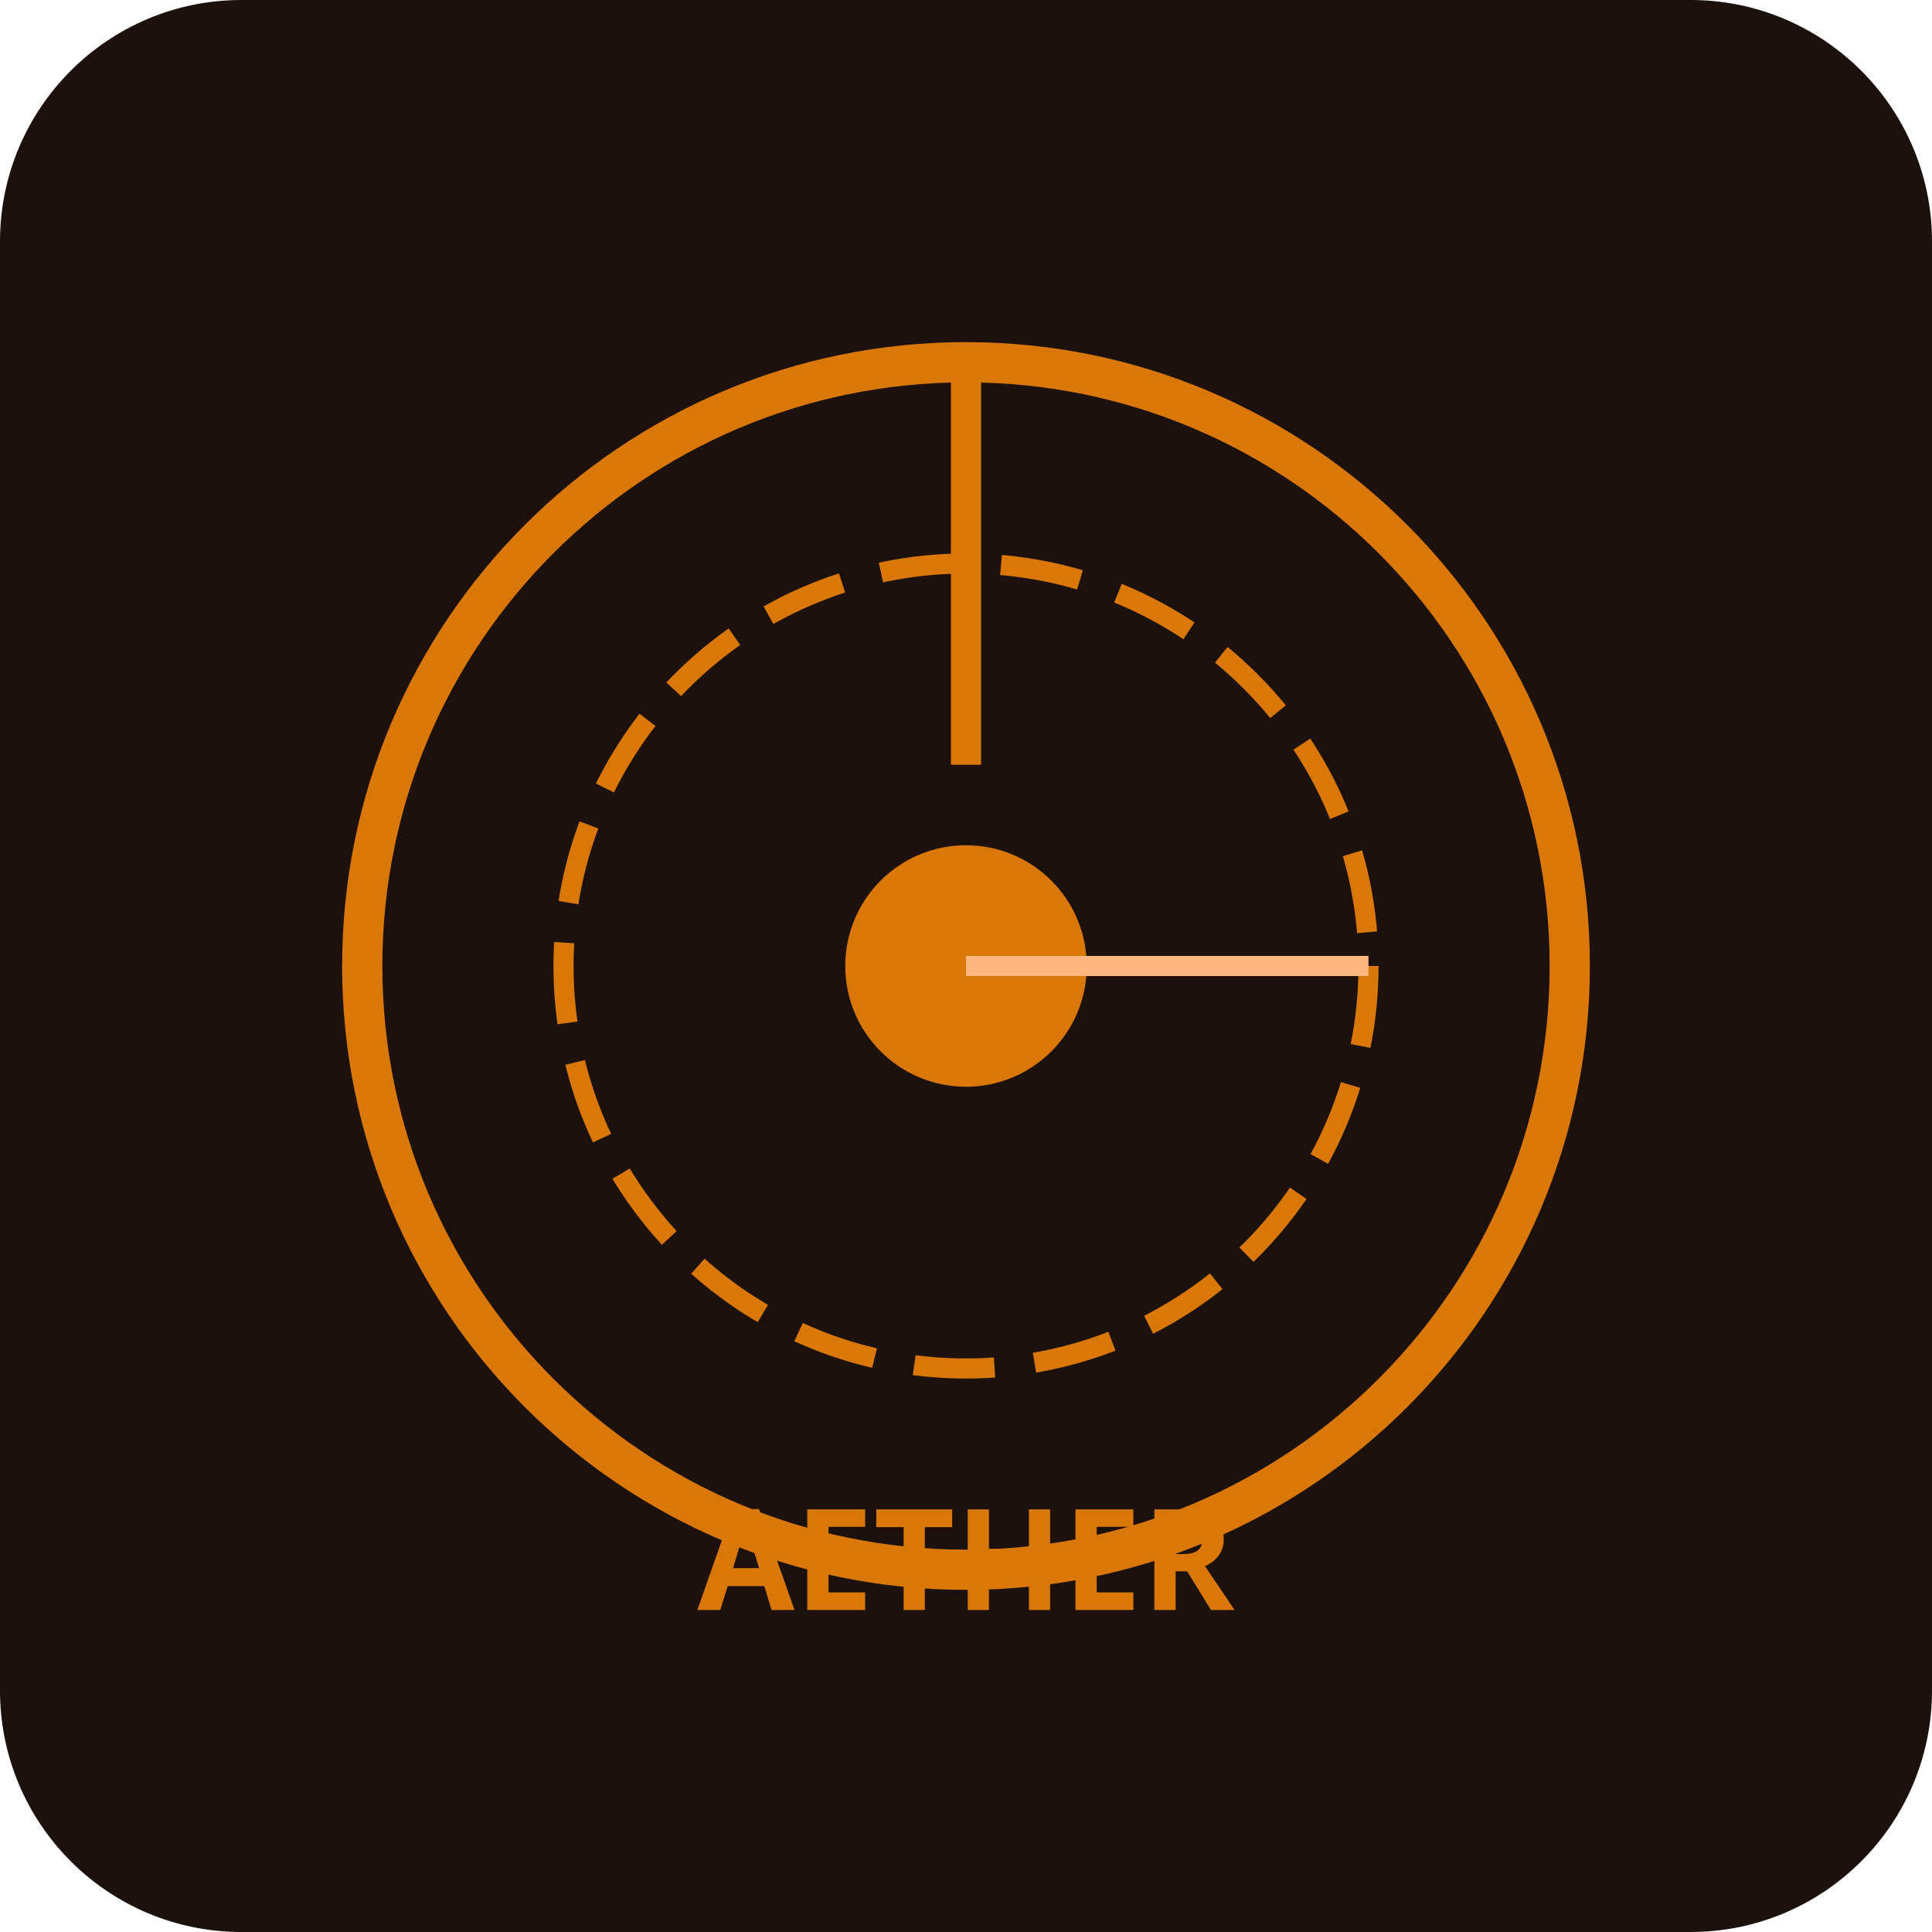
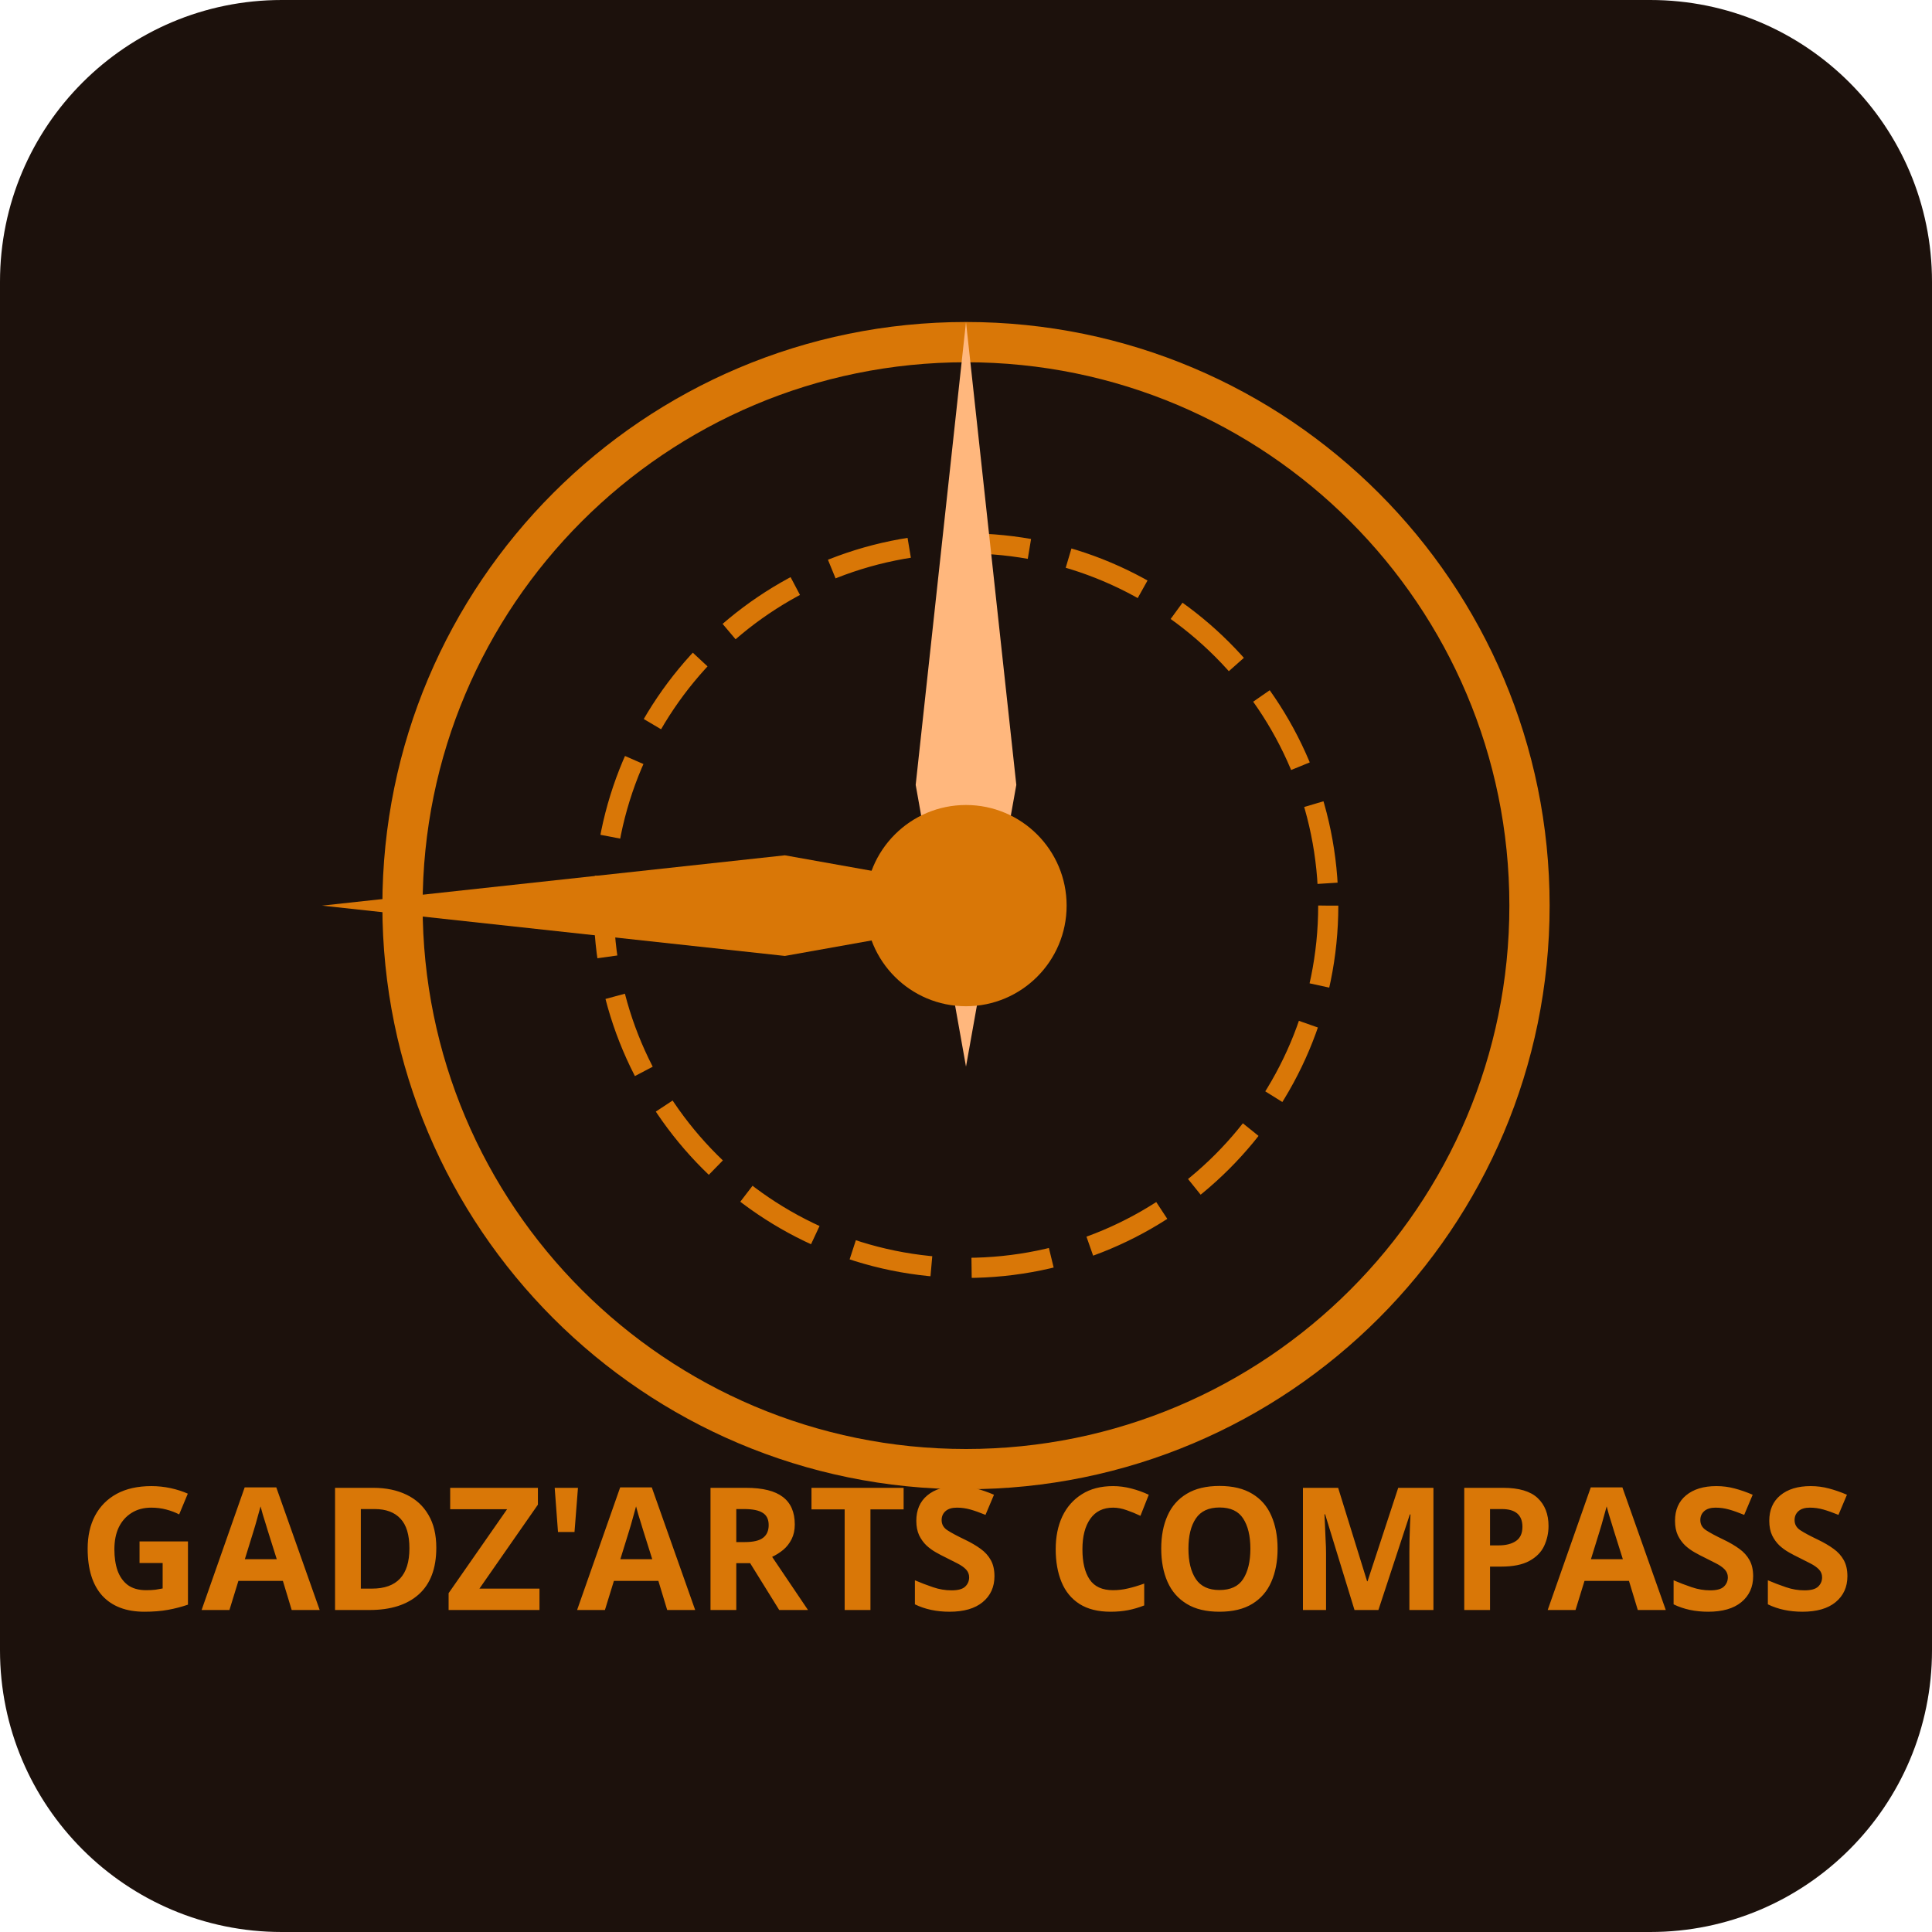
<svg xmlns="http://www.w3.org/2000/svg" width="192" height="192" viewBox="0 0 192 192">
-   <rect width="192" height="192" rx="24" fill="#1c110c" />
-   <circle cx="96" cy="96" r="60" fill="none" stroke="#d97707" stroke-width="4" />
-   <circle cx="96" cy="96" r="40" fill="none" stroke="#d97707" stroke-width="2" stroke-dasharray="8 4" />
-   <circle cx="96" cy="96" r="12" fill="#d97707" />
-   <line x1="96" y1="36" x2="96" y2="76" stroke="#d97707" stroke-width="3" />
-   <line x1="96" y1="96" x2="136" y2="96" stroke="#ffb77d" stroke-width="2" />
-   <text x="96" y="160" text-anchor="middle" fill="#d97707" font-family="sans-serif" font-size="14" font-weight="bold">AETHER</text>
+   <rect width="192" height="192" rx="28" fill="#1c110c" />
+   <circle cx="96" cy="90" r="56" fill="none" stroke="#d97707" stroke-width="4" />
+   <circle cx="96" cy="90" r="36" fill="none" stroke="#d97707" stroke-width="2" stroke-dasharray="8 4" />
+   <polygon points="96,32 101,78 96,106 91,78" fill="#ffb77d" />
+   <polygon points="32,90 78,85 106,90 78,95" fill="#d97707" />
+   <circle cx="96" cy="90" r="10" fill="#d97707" />
+   <text x="96" y="160" text-anchor="middle" fill="#d97707" font-family="sans-serif" font-size="17" font-weight="bold">GADZ'ARTS COMPASS</text>
</svg>
